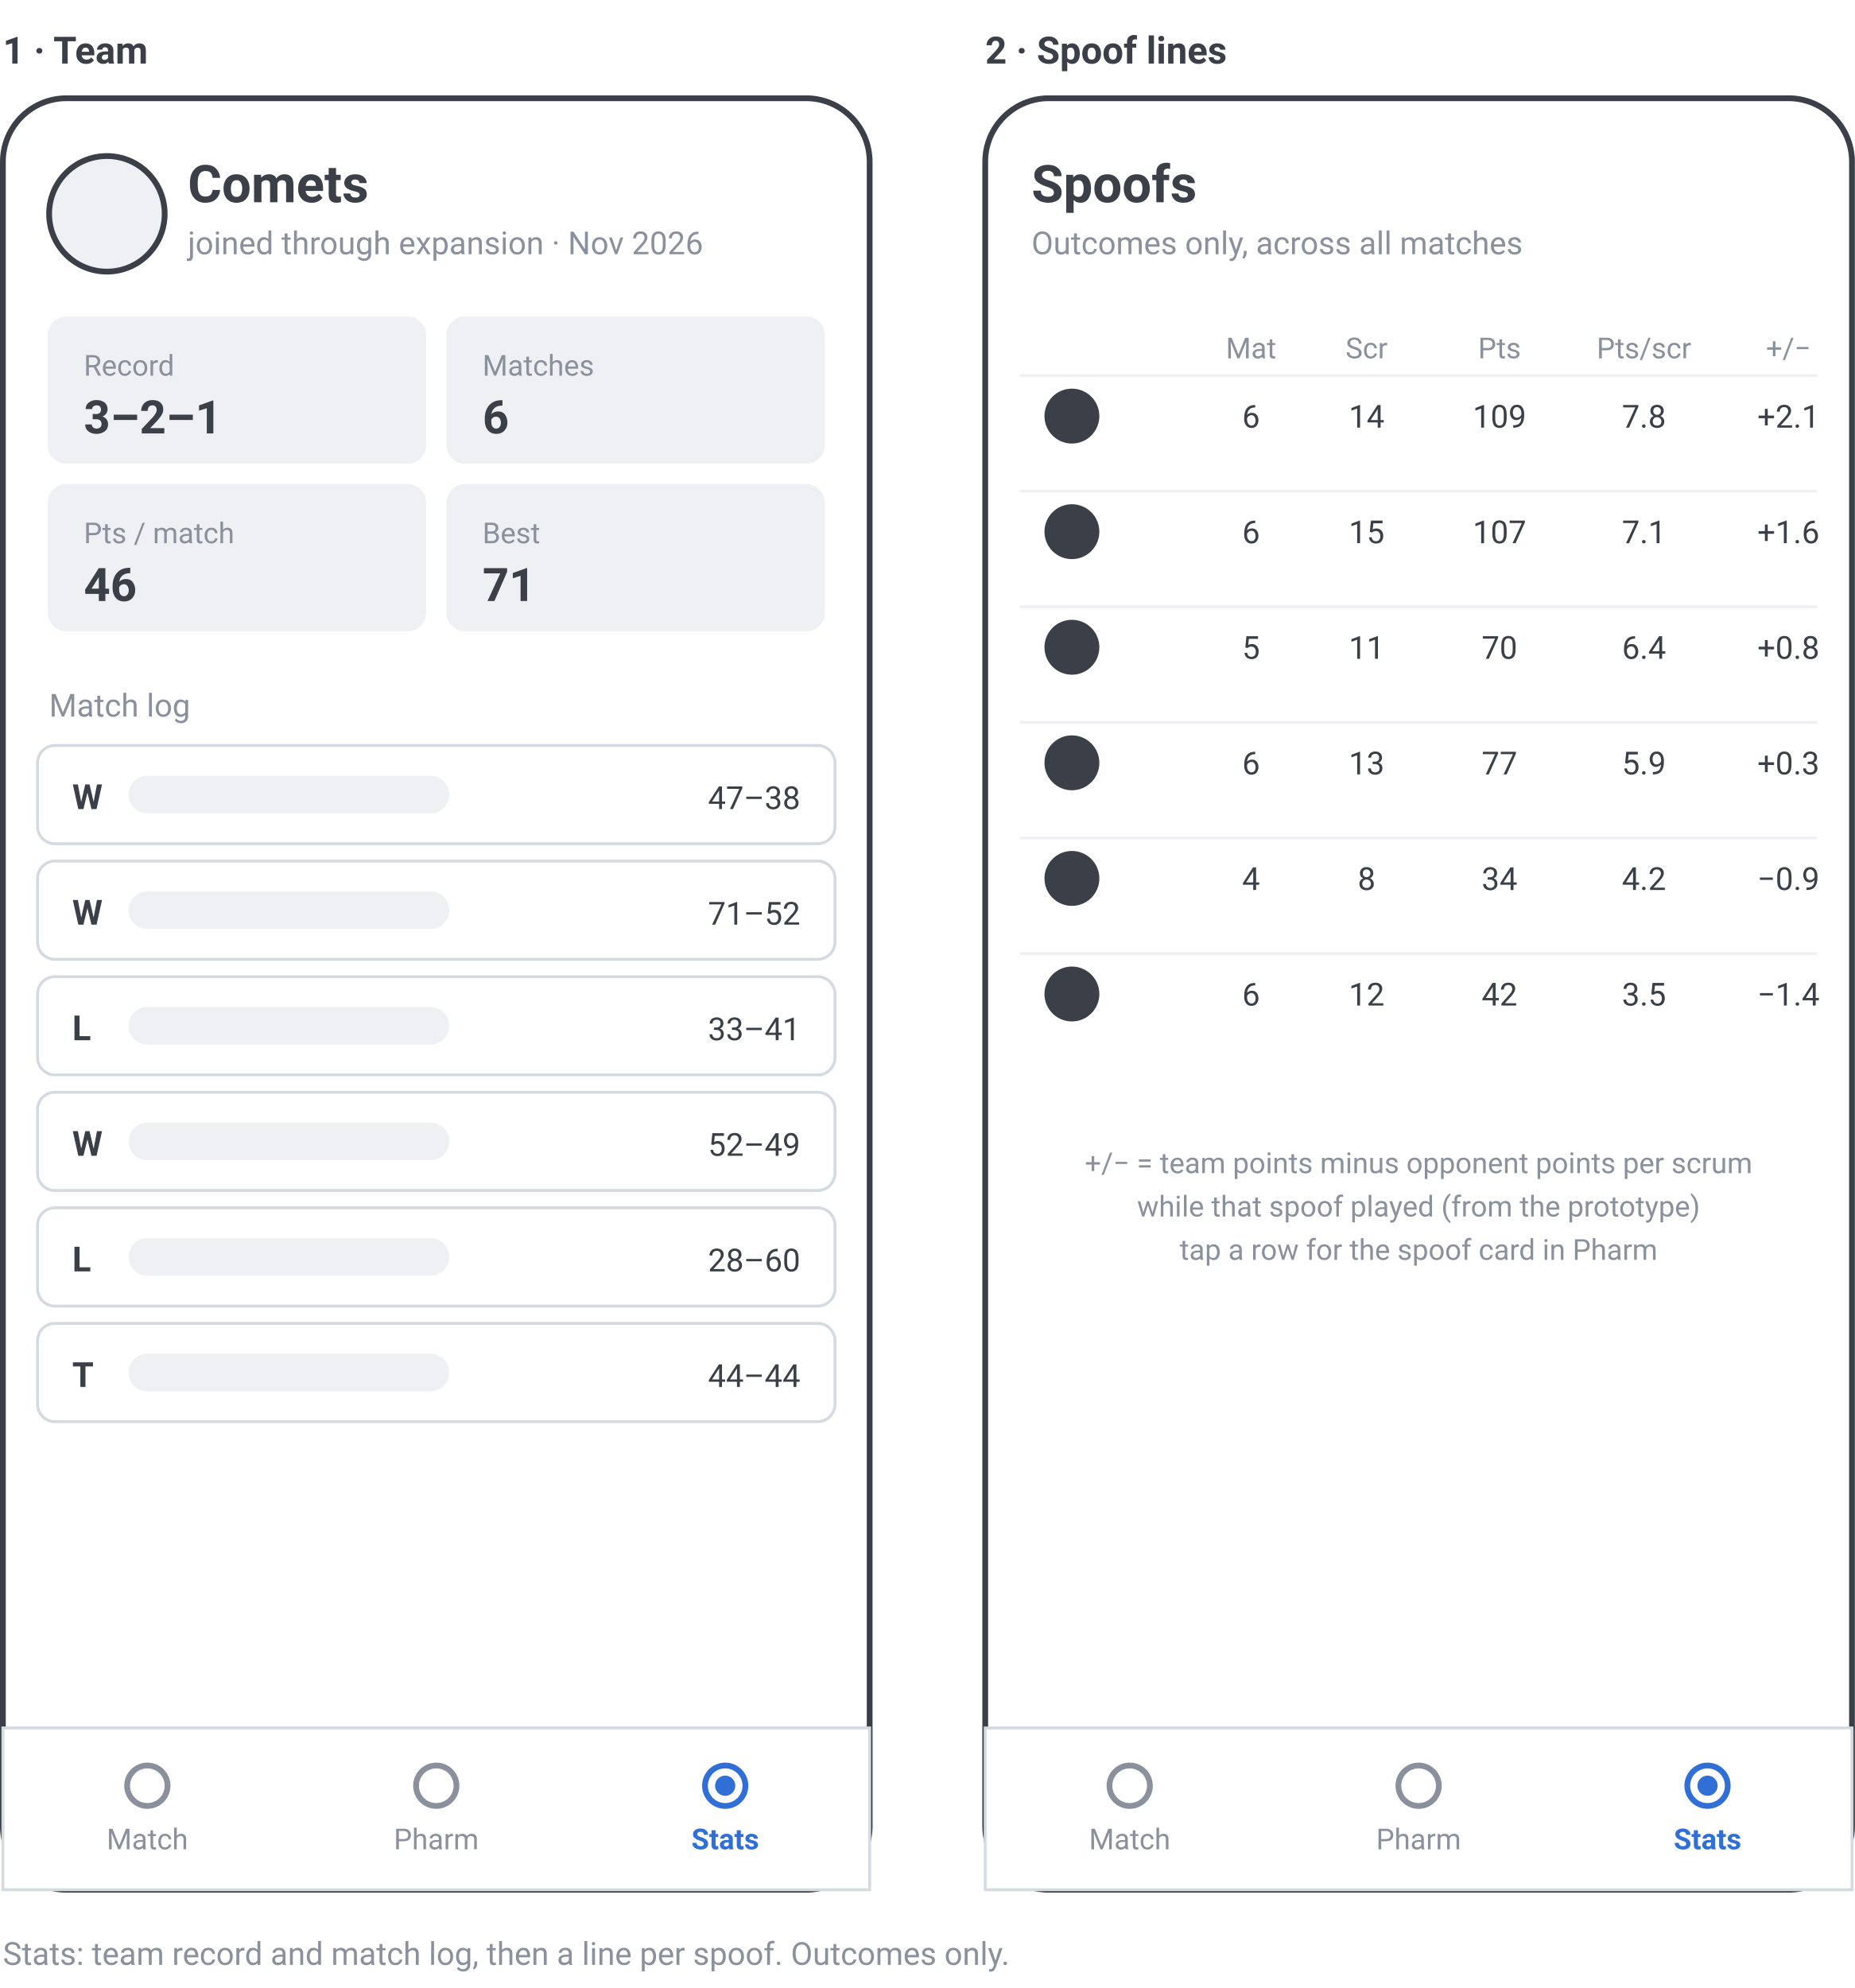
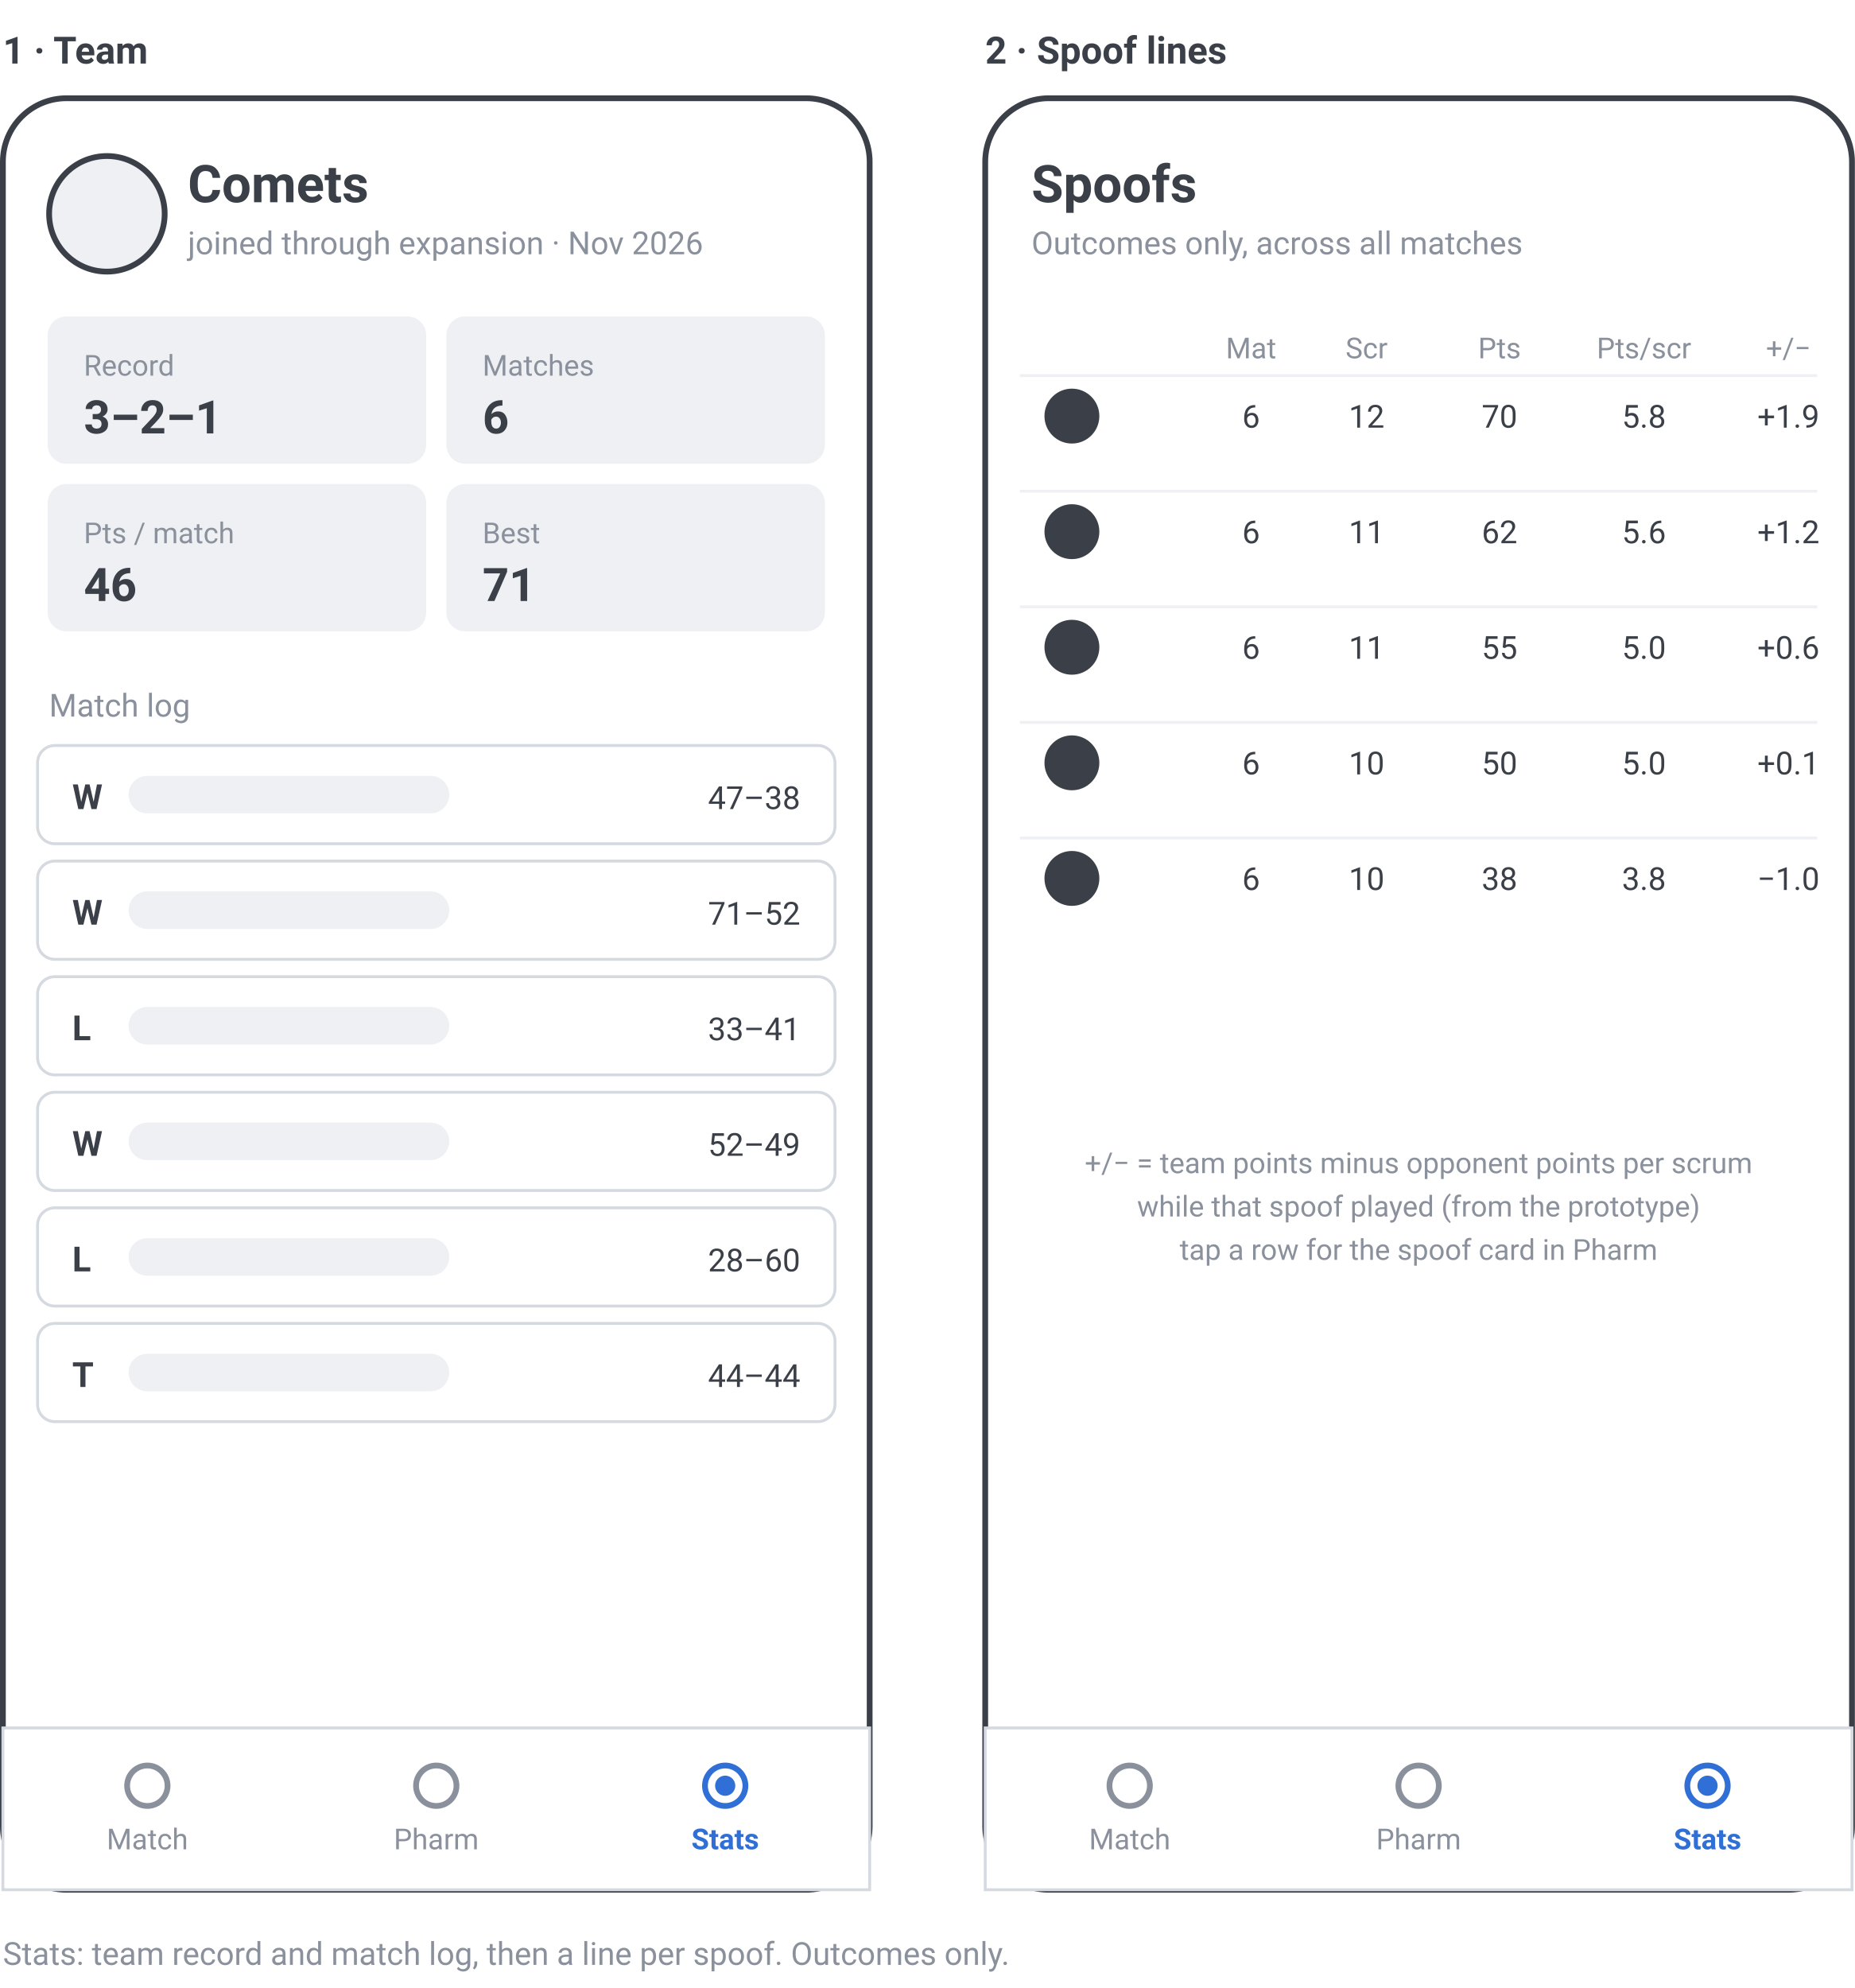
<svg xmlns="http://www.w3.org/2000/svg" width="642" height="688" viewBox="0 0 642 688" font-family="system-ui, -apple-system, Segoe UI, Roboto, sans-serif">
  <rect width="100%" height="100%" fill="#ffffff" />
  <g transform="translate(1,34)">
    <text x="0" y="-12" font-size="13" font-weight="700" fill="#3b4048">1 · Team</text>
    <rect x="0" y="0" width="300" height="620" rx="22" fill="#ffffff" stroke="#3b4048" stroke-width="2" />
    <g>
      <circle cx="36" cy="40" r="20" fill="#eef0f3" stroke="#3b4048" stroke-width="2" />
      <text x="64" y="36" font-size="18" fill="#3b4048" text-anchor="start" font-weight="700">Comets</text>
      <text x="64" y="54" font-size="11" fill="#8a919c" text-anchor="start" font-weight="400">joined through expansion · Nov 2026</text>
      <rect x="16" y="76" width="130" height="50" rx="6" fill="#eef0f3" stroke="#eef0f3" />
      <text x="28" y="96" font-size="10" fill="#8a919c" text-anchor="start" font-weight="400">Record</text>
      <text x="28" y="116" font-size="16" fill="#3b4048" text-anchor="start" font-weight="700">3–2–1</text>
      <rect x="154" y="76" width="130" height="50" rx="6" fill="#eef0f3" stroke="#eef0f3" />
      <text x="166" y="96" font-size="10" fill="#8a919c" text-anchor="start" font-weight="400">Matches</text>
      <text x="166" y="116" font-size="16" fill="#3b4048" text-anchor="start" font-weight="700">6</text>
      <rect x="16" y="134" width="130" height="50" rx="6" fill="#eef0f3" stroke="#eef0f3" />
      <text x="28" y="154" font-size="10" fill="#8a919c" text-anchor="start" font-weight="400">Pts / match</text>
      <text x="28" y="174" font-size="16" fill="#3b4048" text-anchor="start" font-weight="700">46</text>
      <rect x="154" y="134" width="130" height="50" rx="6" fill="#eef0f3" stroke="#eef0f3" />
      <text x="166" y="154" font-size="10" fill="#8a919c" text-anchor="start" font-weight="400">Best</text>
      <text x="166" y="174" font-size="16" fill="#3b4048" text-anchor="start" font-weight="700">71</text>
      <text x="16" y="214" font-size="11" fill="#8a919c" text-anchor="start" font-weight="400">Match log</text>
      <rect x="12" y="224" width="276" height="34" rx="6" fill="#ffffff" stroke="#d5d9e0" />
      <text x="24" y="246" font-size="12" fill="#3b4048" text-anchor="start" font-weight="700">W</text>
      <rect x="44" y="235" width="110" height="12" rx="6" fill="#eef0f3" stroke="#eef0f3" />
      <text x="276" y="246" font-size="11" fill="#3b4048" text-anchor="end" font-weight="400">47–38</text>
      <rect x="12" y="264" width="276" height="34" rx="6" fill="#ffffff" stroke="#d5d9e0" />
      <text x="24" y="286" font-size="12" fill="#3b4048" text-anchor="start" font-weight="700">W</text>
      <rect x="44" y="275" width="110" height="12" rx="6" fill="#eef0f3" stroke="#eef0f3" />
      <text x="276" y="286" font-size="11" fill="#3b4048" text-anchor="end" font-weight="400">71–52</text>
      <rect x="12" y="304" width="276" height="34" rx="6" fill="#ffffff" stroke="#d5d9e0" />
      <text x="24" y="326" font-size="12" fill="#3b4048" text-anchor="start" font-weight="700">L</text>
      <rect x="44" y="315" width="110" height="12" rx="6" fill="#eef0f3" stroke="#eef0f3" />
      <text x="276" y="326" font-size="11" fill="#3b4048" text-anchor="end" font-weight="400">33–41</text>
      <rect x="12" y="344" width="276" height="34" rx="6" fill="#ffffff" stroke="#d5d9e0" />
      <text x="24" y="366" font-size="12" fill="#3b4048" text-anchor="start" font-weight="700">W</text>
      <rect x="44" y="355" width="110" height="12" rx="6" fill="#eef0f3" stroke="#eef0f3" />
      <text x="276" y="366" font-size="11" fill="#3b4048" text-anchor="end" font-weight="400">52–49</text>
      <rect x="12" y="384" width="276" height="34" rx="6" fill="#ffffff" stroke="#d5d9e0" />
      <text x="24" y="406" font-size="12" fill="#3b4048" text-anchor="start" font-weight="700">L</text>
      <rect x="44" y="395" width="110" height="12" rx="6" fill="#eef0f3" stroke="#eef0f3" />
      <text x="276" y="406" font-size="11" fill="#3b4048" text-anchor="end" font-weight="400">28–60</text>
      <rect x="12" y="424" width="276" height="34" rx="6" fill="#ffffff" stroke="#d5d9e0" />
      <text x="24" y="446" font-size="12" fill="#3b4048" text-anchor="start" font-weight="700">T</text>
      <rect x="44" y="435" width="110" height="12" rx="6" fill="#eef0f3" stroke="#eef0f3" />
      <text x="276" y="446" font-size="11" fill="#3b4048" text-anchor="end" font-weight="400">44–44</text>
      <rect x="0" y="564" width="300" height="56" fill="#ffffff" stroke="#d5d9e0" />
      <circle cx="50.0" cy="584" r="7" fill="#ffffff" stroke="#8a919c" stroke-width="2" />
      <text x="50.0" y="606" font-size="10" fill="#8a919c" text-anchor="middle" font-weight="400">Match</text>
      <circle cx="150.0" cy="584" r="7" fill="#ffffff" stroke="#8a919c" stroke-width="2" />
      <text x="150.0" y="606" font-size="10" fill="#8a919c" text-anchor="middle" font-weight="400">Pharm</text>
      <circle cx="250.0" cy="584" r="7" fill="#ffffff" stroke="#2f6fd6" stroke-width="2" />
      <circle cx="250.0" cy="584" r="3" fill="#2f6fd6" stroke="#2f6fd6" stroke-width="1" />
      <text x="250.0" y="606" font-size="10" fill="#2f6fd6" text-anchor="middle" font-weight="600">Stats</text>
    </g>
  </g>
  <g transform="translate(341,34)">
    <text x="0" y="-12" font-size="13" font-weight="700" fill="#3b4048">2 · Spoof lines</text>
    <rect x="0" y="0" width="300" height="620" rx="22" fill="#ffffff" stroke="#3b4048" stroke-width="2" />
    <g>
      <text x="16" y="36" font-size="18" fill="#3b4048" text-anchor="start" font-weight="700">Spoofs</text>
      <text x="16" y="54" font-size="11" fill="#8a919c" text-anchor="start" font-weight="400">Outcomes only, across all matches</text>
      <text x="30" y="90" font-size="10" fill="#8a919c" text-anchor="middle" font-weight="400" />
      <text x="92" y="90" font-size="10" fill="#8a919c" text-anchor="middle" font-weight="400">Mat</text>
      <text x="132" y="90" font-size="10" fill="#8a919c" text-anchor="middle" font-weight="400">Scr</text>
      <text x="178" y="90" font-size="10" fill="#8a919c" text-anchor="middle" font-weight="400">Pts</text>
      <text x="228" y="90" font-size="10" fill="#8a919c" text-anchor="middle" font-weight="400">Pts/scr</text>
      <text x="278" y="90" font-size="10" fill="#8a919c" text-anchor="middle" font-weight="400">+/−</text>
      <line x1="12" y1="96" x2="288" y2="96" stroke="#eef0f3" stroke-width="1" />
      <circle cx="30" cy="110" r="9" fill="#3b4048" stroke="#3b4048" stroke-width="1" />
      <text x="92" y="114" font-size="11" fill="#3b4048" text-anchor="middle" font-weight="400">6</text>
-       <text x="132" y="114" font-size="11" fill="#3b4048" text-anchor="middle" font-weight="400">14</text>
-       <text x="178" y="114" font-size="11" fill="#3b4048" text-anchor="middle" font-weight="400">109</text>
-       <text x="228" y="114" font-size="11" fill="#3b4048" text-anchor="middle" font-weight="400">7.8</text>
-       <text x="278" y="114" font-size="11" fill="#3b4048" text-anchor="middle" font-weight="400">+2.1</text>
+       <text x="132" y="114" font-size="11" fill="#3b4048" text-anchor="middle" font-weight="400">12</text>
+       <text x="178" y="114" font-size="11" fill="#3b4048" text-anchor="middle" font-weight="400">70</text>
+       <text x="228" y="114" font-size="11" fill="#3b4048" text-anchor="middle" font-weight="400">5.8</text>
+       <text x="278" y="114" font-size="11" fill="#3b4048" text-anchor="middle" font-weight="400">+1.9</text>
      <line x1="12" y1="136" x2="288" y2="136" stroke="#eef0f3" stroke-width="1" />
      <circle cx="30" cy="150" r="9" fill="#3b4048" stroke="#3b4048" stroke-width="1" />
      <text x="92" y="154" font-size="11" fill="#3b4048" text-anchor="middle" font-weight="400">6</text>
-       <text x="132" y="154" font-size="11" fill="#3b4048" text-anchor="middle" font-weight="400">15</text>
-       <text x="178" y="154" font-size="11" fill="#3b4048" text-anchor="middle" font-weight="400">107</text>
-       <text x="228" y="154" font-size="11" fill="#3b4048" text-anchor="middle" font-weight="400">7.1</text>
-       <text x="278" y="154" font-size="11" fill="#3b4048" text-anchor="middle" font-weight="400">+1.6</text>
+       <text x="132" y="154" font-size="11" fill="#3b4048" text-anchor="middle" font-weight="400">11</text>
+       <text x="178" y="154" font-size="11" fill="#3b4048" text-anchor="middle" font-weight="400">62</text>
+       <text x="228" y="154" font-size="11" fill="#3b4048" text-anchor="middle" font-weight="400">5.6</text>
+       <text x="278" y="154" font-size="11" fill="#3b4048" text-anchor="middle" font-weight="400">+1.2</text>
      <line x1="12" y1="176" x2="288" y2="176" stroke="#eef0f3" stroke-width="1" />
      <circle cx="30" cy="190" r="9" fill="#3b4048" stroke="#3b4048" stroke-width="1" />
-       <text x="92" y="194" font-size="11" fill="#3b4048" text-anchor="middle" font-weight="400">5</text>
+       <text x="92" y="194" font-size="11" fill="#3b4048" text-anchor="middle" font-weight="400">6</text>
      <text x="132" y="194" font-size="11" fill="#3b4048" text-anchor="middle" font-weight="400">11</text>
-       <text x="178" y="194" font-size="11" fill="#3b4048" text-anchor="middle" font-weight="400">70</text>
-       <text x="228" y="194" font-size="11" fill="#3b4048" text-anchor="middle" font-weight="400">6.4</text>
-       <text x="278" y="194" font-size="11" fill="#3b4048" text-anchor="middle" font-weight="400">+0.8</text>
+       <text x="178" y="194" font-size="11" fill="#3b4048" text-anchor="middle" font-weight="400">55</text>
+       <text x="228" y="194" font-size="11" fill="#3b4048" text-anchor="middle" font-weight="400">5.0</text>
+       <text x="278" y="194" font-size="11" fill="#3b4048" text-anchor="middle" font-weight="400">+0.6</text>
      <line x1="12" y1="216" x2="288" y2="216" stroke="#eef0f3" stroke-width="1" />
      <circle cx="30" cy="230" r="9" fill="#3b4048" stroke="#3b4048" stroke-width="1" />
      <text x="92" y="234" font-size="11" fill="#3b4048" text-anchor="middle" font-weight="400">6</text>
-       <text x="132" y="234" font-size="11" fill="#3b4048" text-anchor="middle" font-weight="400">13</text>
-       <text x="178" y="234" font-size="11" fill="#3b4048" text-anchor="middle" font-weight="400">77</text>
-       <text x="228" y="234" font-size="11" fill="#3b4048" text-anchor="middle" font-weight="400">5.9</text>
-       <text x="278" y="234" font-size="11" fill="#3b4048" text-anchor="middle" font-weight="400">+0.3</text>
+       <text x="132" y="234" font-size="11" fill="#3b4048" text-anchor="middle" font-weight="400">10</text>
+       <text x="178" y="234" font-size="11" fill="#3b4048" text-anchor="middle" font-weight="400">50</text>
+       <text x="228" y="234" font-size="11" fill="#3b4048" text-anchor="middle" font-weight="400">5.0</text>
+       <text x="278" y="234" font-size="11" fill="#3b4048" text-anchor="middle" font-weight="400">+0.1</text>
      <line x1="12" y1="256" x2="288" y2="256" stroke="#eef0f3" stroke-width="1" />
      <circle cx="30" cy="270" r="9" fill="#3b4048" stroke="#3b4048" stroke-width="1" />
-       <text x="92" y="274" font-size="11" fill="#3b4048" text-anchor="middle" font-weight="400">4</text>
-       <text x="132" y="274" font-size="11" fill="#3b4048" text-anchor="middle" font-weight="400">8</text>
-       <text x="178" y="274" font-size="11" fill="#3b4048" text-anchor="middle" font-weight="400">34</text>
-       <text x="228" y="274" font-size="11" fill="#3b4048" text-anchor="middle" font-weight="400">4.2</text>
-       <text x="278" y="274" font-size="11" fill="#3b4048" text-anchor="middle" font-weight="400">−0.9</text>
-       <line x1="12" y1="296" x2="288" y2="296" stroke="#eef0f3" stroke-width="1" />
-       <circle cx="30" cy="310" r="9" fill="#3b4048" stroke="#3b4048" stroke-width="1" />
-       <text x="92" y="314" font-size="11" fill="#3b4048" text-anchor="middle" font-weight="400">6</text>
-       <text x="132" y="314" font-size="11" fill="#3b4048" text-anchor="middle" font-weight="400">12</text>
-       <text x="178" y="314" font-size="11" fill="#3b4048" text-anchor="middle" font-weight="400">42</text>
-       <text x="228" y="314" font-size="11" fill="#3b4048" text-anchor="middle" font-weight="400">3.5</text>
-       <text x="278" y="314" font-size="11" fill="#3b4048" text-anchor="middle" font-weight="400">−1.4</text>
+       <text x="92" y="274" font-size="11" fill="#3b4048" text-anchor="middle" font-weight="400">6</text>
+       <text x="132" y="274" font-size="11" fill="#3b4048" text-anchor="middle" font-weight="400">10</text>
+       <text x="178" y="274" font-size="11" fill="#3b4048" text-anchor="middle" font-weight="400">38</text>
+       <text x="228" y="274" font-size="11" fill="#3b4048" text-anchor="middle" font-weight="400">3.8</text>
+       <text x="278" y="274" font-size="11" fill="#3b4048" text-anchor="middle" font-weight="400">−1.0</text>
      <text x="150.0" y="372" font-size="10" fill="#8a919c" text-anchor="middle" font-weight="400">+/− = team points minus opponent points per scrum</text>
      <text x="150.0" y="387" font-size="10" fill="#8a919c" text-anchor="middle" font-weight="400">while that spoof played (from the prototype)</text>
      <text x="150.0" y="402" font-size="10" fill="#8a919c" text-anchor="middle" font-weight="400">tap a row for the spoof card in Pharm</text>
      <rect x="0" y="564" width="300" height="56" fill="#ffffff" stroke="#d5d9e0" />
      <circle cx="50.0" cy="584" r="7" fill="#ffffff" stroke="#8a919c" stroke-width="2" />
      <text x="50.0" y="606" font-size="10" fill="#8a919c" text-anchor="middle" font-weight="400">Match</text>
      <circle cx="150.0" cy="584" r="7" fill="#ffffff" stroke="#8a919c" stroke-width="2" />
      <text x="150.0" y="606" font-size="10" fill="#8a919c" text-anchor="middle" font-weight="400">Pharm</text>
      <circle cx="250.0" cy="584" r="7" fill="#ffffff" stroke="#2f6fd6" stroke-width="2" />
      <circle cx="250.0" cy="584" r="3" fill="#2f6fd6" stroke="#2f6fd6" stroke-width="1" />
      <text x="250.0" y="606" font-size="10" fill="#2f6fd6" text-anchor="middle" font-weight="600">Stats</text>
    </g>
  </g>
  <text x="1" y="680" font-size="11" fill="#8a919c">Stats: team record and match log, then a line per spoof. Outcomes only.</text>
</svg>
